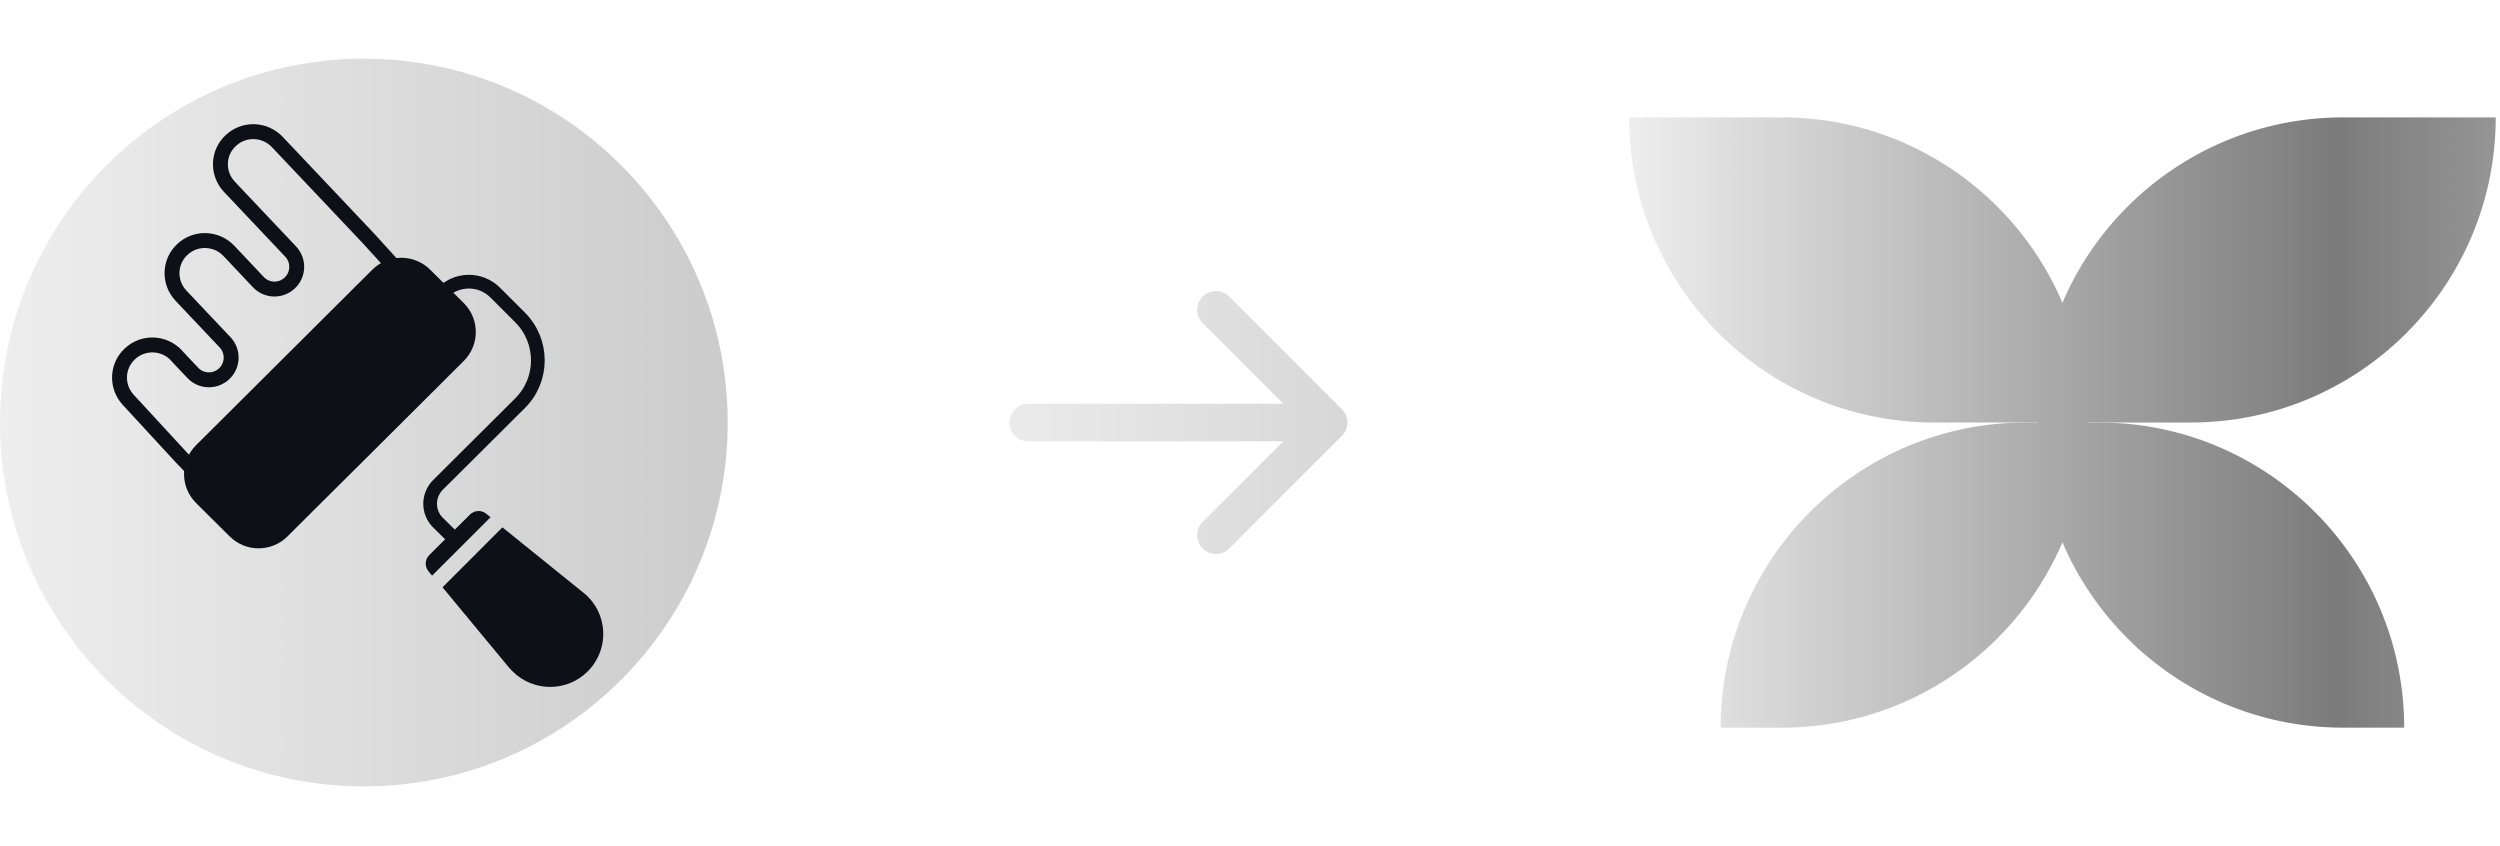
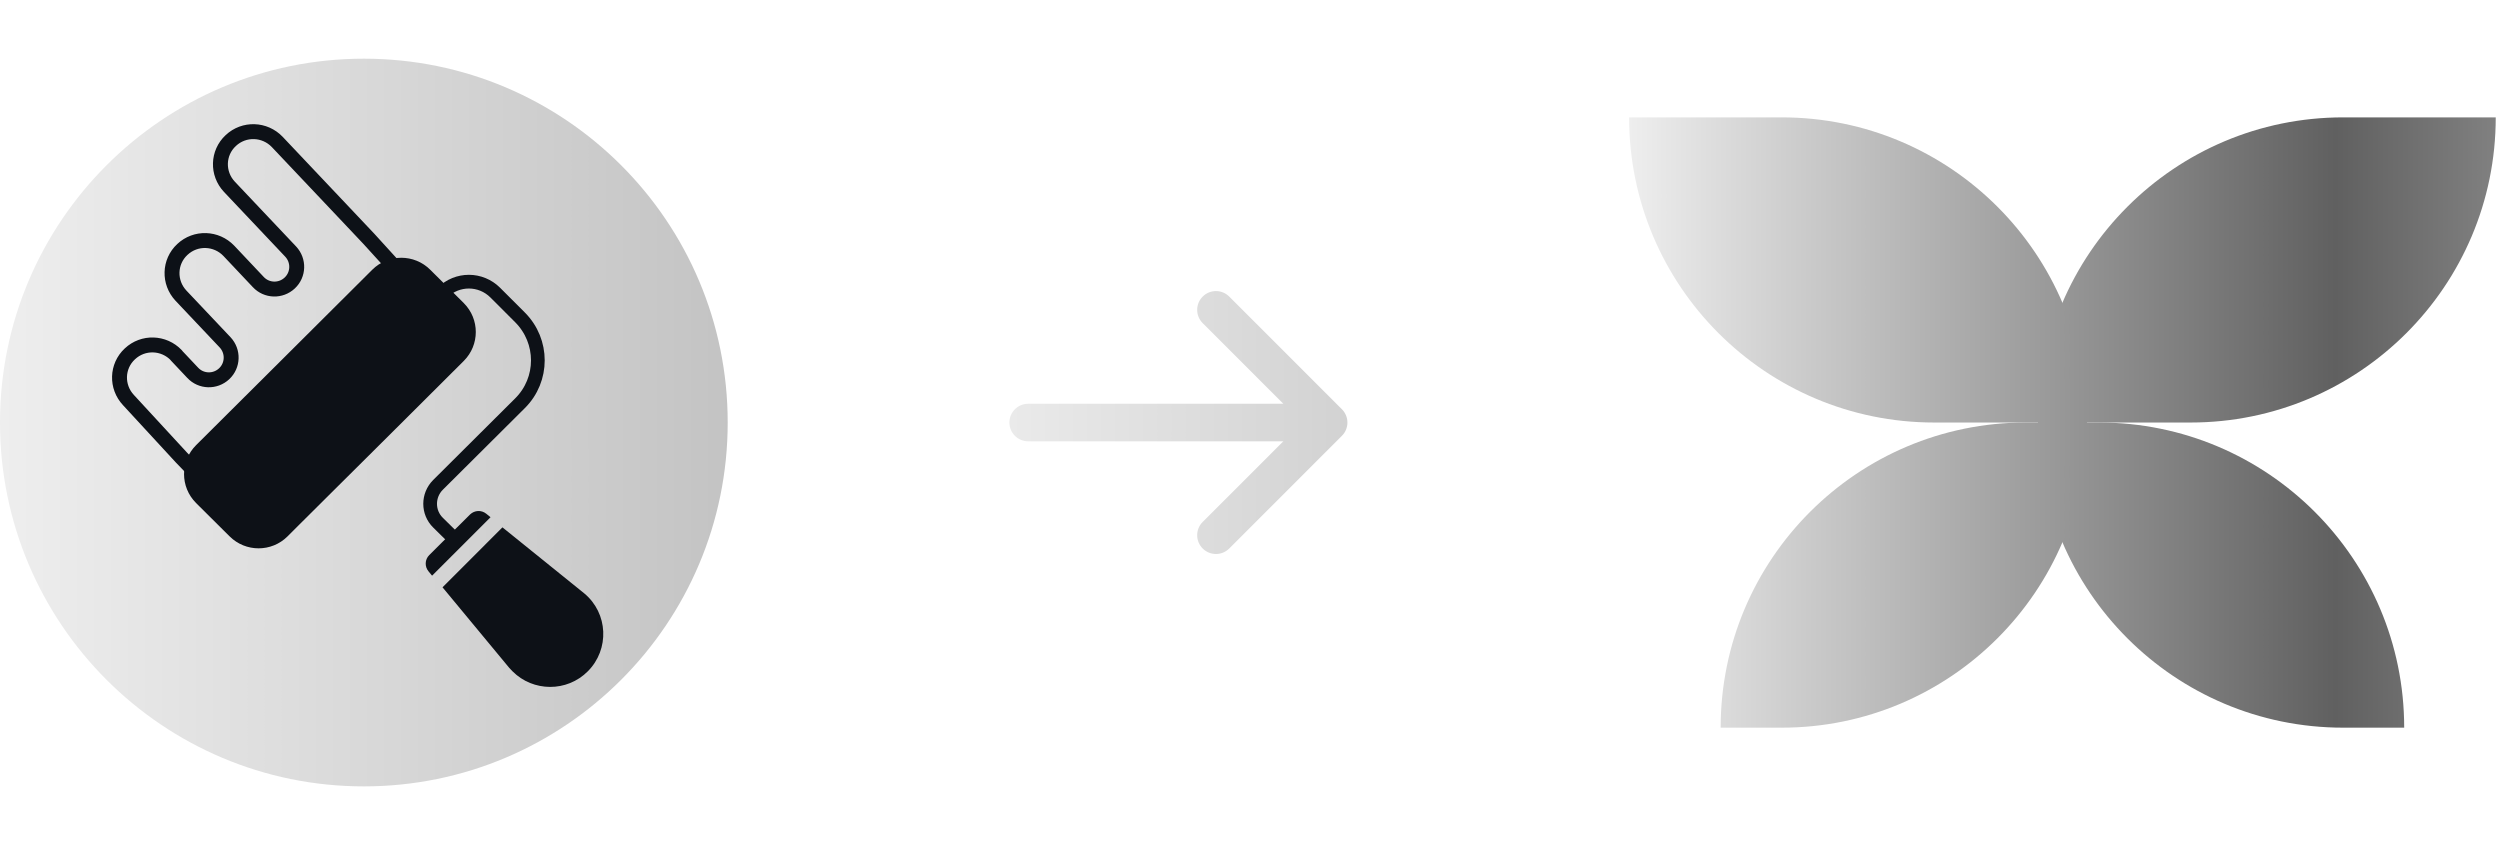
<svg xmlns="http://www.w3.org/2000/svg" width="213" height="72" viewBox="0 0 213 72" fill="none" role="img" aria-label="Renovate to Changesets">
  <defs>
    <linearGradient id="logo-flow" gradientUnits="userSpaceOnUse" x1="0" y1="36" x2="426" y2="36">
      <stop offset="0" stop-color="#eeeeee" />
-       <stop offset="0.25" stop-color="#7b7b7b" />
+       <stop offset="0.25" stop-color="#606060" />
      <stop offset="0.5" stop-color="#eeeeee" />
-       <stop offset="0.75" stop-color="#7b7b7b" />
+       <stop offset="0.75" stop-color="#606060" />
      <stop offset="1" stop-color="#eeeeee" />
-       <animate attributeName="x1" values="0;-213" dur="3s" repeatCount="indefinite" />
-       <animate attributeName="x2" values="426;213" dur="3s" repeatCount="indefinite" />
+       <animateTransform attributeName="gradientTransform" type="translate" from="0 0" to="-213 0" dur="3s" repeatCount="indefinite" />
    </linearGradient>
  </defs>
  <g transform="translate(0 5) scale(1.9375)">
    <circle cx="16" cy="16" r="16" fill="url(#logo-flow)" />
    <g fill="none" transform="translate(1.71 1.435) scale(0.8864)">
      <path d="M6.818 13.093C6.199 12.444 5.172 12.405 4.514 13.025C3.855 13.635 3.826 14.661 4.446 15.32L7.07 18.166L7.612 18.728L17.749 8.833L16.374 7.322L14.883 5.744L11.824 2.51C11.204 1.862 10.178 1.823 9.519 2.443C8.861 3.053 8.832 4.079 9.452 4.737L12.492 7.952C12.908 8.397 12.889 9.094 12.443 9.51C11.998 9.927 11.301 9.907 10.885 9.462L9.423 7.913C8.803 7.264 7.777 7.226 7.118 7.845C6.46 8.455 6.431 9.481 7.051 10.14L9.239 12.454C9.655 12.899 9.636 13.596 9.19 14.013C8.745 14.429 8.048 14.41 7.631 13.964L6.818 13.102" stroke="#0d1117" stroke-width="0.74" stroke-linecap="round" stroke-linejoin="round" />
      <path d="M20.024 9.985C20.383 9.627 20.857 9.443 21.332 9.443C21.806 9.443 22.28 9.627 22.639 9.985L23.868 11.214C25.049 12.396 25.049 14.303 23.868 15.475L19.802 19.522C19.279 20.044 19.279 20.887 19.802 21.4L20.46 22.049" stroke="#0d1117" stroke-width="0.68" stroke-linecap="round" stroke-linejoin="round" />
      <path d="M12.25 13.645L8.058 17.818C7.409 18.466 7.409 19.512 8.058 20.161L8.222 20.325L9.723 21.816C10.372 22.465 11.427 22.465 12.076 21.816L12.686 21.206L14.535 19.367L15.813 18.098L17.875 16.046L20.819 13.112C21.467 12.463 21.467 11.418 20.819 10.769L19.153 9.113C18.505 8.465 17.449 8.465 16.8 9.113L12.25 13.645Z" fill="#0d1117" stroke="#0d1117" stroke-width="0.74" stroke-linecap="round" stroke-linejoin="round" />
      <path d="M19.511 24.024L22.406 21.129L22.193 20.955C21.951 20.761 21.612 20.78 21.39 20.993L19.366 23.007C19.143 23.23 19.134 23.578 19.327 23.811L19.502 24.024H19.511Z" fill="#0d1117" />
      <path d="M27.053 24.905L22.997 21.632L20.024 24.605L23.335 28.603C23.384 28.661 23.442 28.719 23.5 28.777C24.517 29.794 26.192 29.814 27.228 28.777C28.322 27.683 28.244 25.892 27.053 24.905Z" fill="#0d1117" />
    </g>
  </g>
  <path fill-rule="evenodd" clip-rule="evenodd" transform="translate(81.2 16.8) scale(1.6)" d="M13.293 5.293C13.683 4.902 14.317 4.902 14.707 5.293L20.707 11.293C20.895 11.48 21 11.735 21 12C21 12.265 20.895 12.52 20.707 12.707L14.707 18.707C14.317 19.098 13.683 19.098 13.293 18.707C12.902 18.317 12.902 17.683 13.293 17.293L17.586 13H4C3.448 13 3 12.552 3 12C3 11.448 3.448 11 4 11H17.586L13.293 6.707C12.902 6.317 12.902 5.683 13.293 5.293Z" fill="url(#logo-flow)" />
  <g transform="translate(138.8 10) scale(0.5652174)">
    <path d="M68.997 45.998C68.997 20.594 48.403 0 22.999 0H0C0 25.404 20.594 45.998 45.998 45.998H68.997Z" fill="url(#logo-flow)" />
    <path d="M68.997 45.998C68.997 71.402 48.403 91.996 22.999 91.996H13.799C13.799 66.592 34.393 45.998 59.797 45.998L68.997 45.998Z" fill="url(#logo-flow)" />
    <path d="M61.637 45.998C61.637 20.594 82.231 0 107.635 0H130.634C130.634 25.404 110.04 45.998 84.636 45.998H61.637Z" fill="url(#logo-flow)" />
    <path d="M61.637 45.998C61.637 71.402 82.231 91.996 107.635 91.996H116.835C116.835 66.592 96.241 45.998 70.837 45.998L61.637 45.998Z" fill="url(#logo-flow)" />
    <path d="M65.317 27.94C67.686 33.484 68.997 39.588 68.997 45.998C68.997 52.408 67.686 58.511 65.317 64.055C62.948 58.511 61.637 52.408 61.637 45.998C61.637 39.588 62.948 33.484 65.317 27.94Z" fill="url(#logo-flow)" />
  </g>
</svg>
